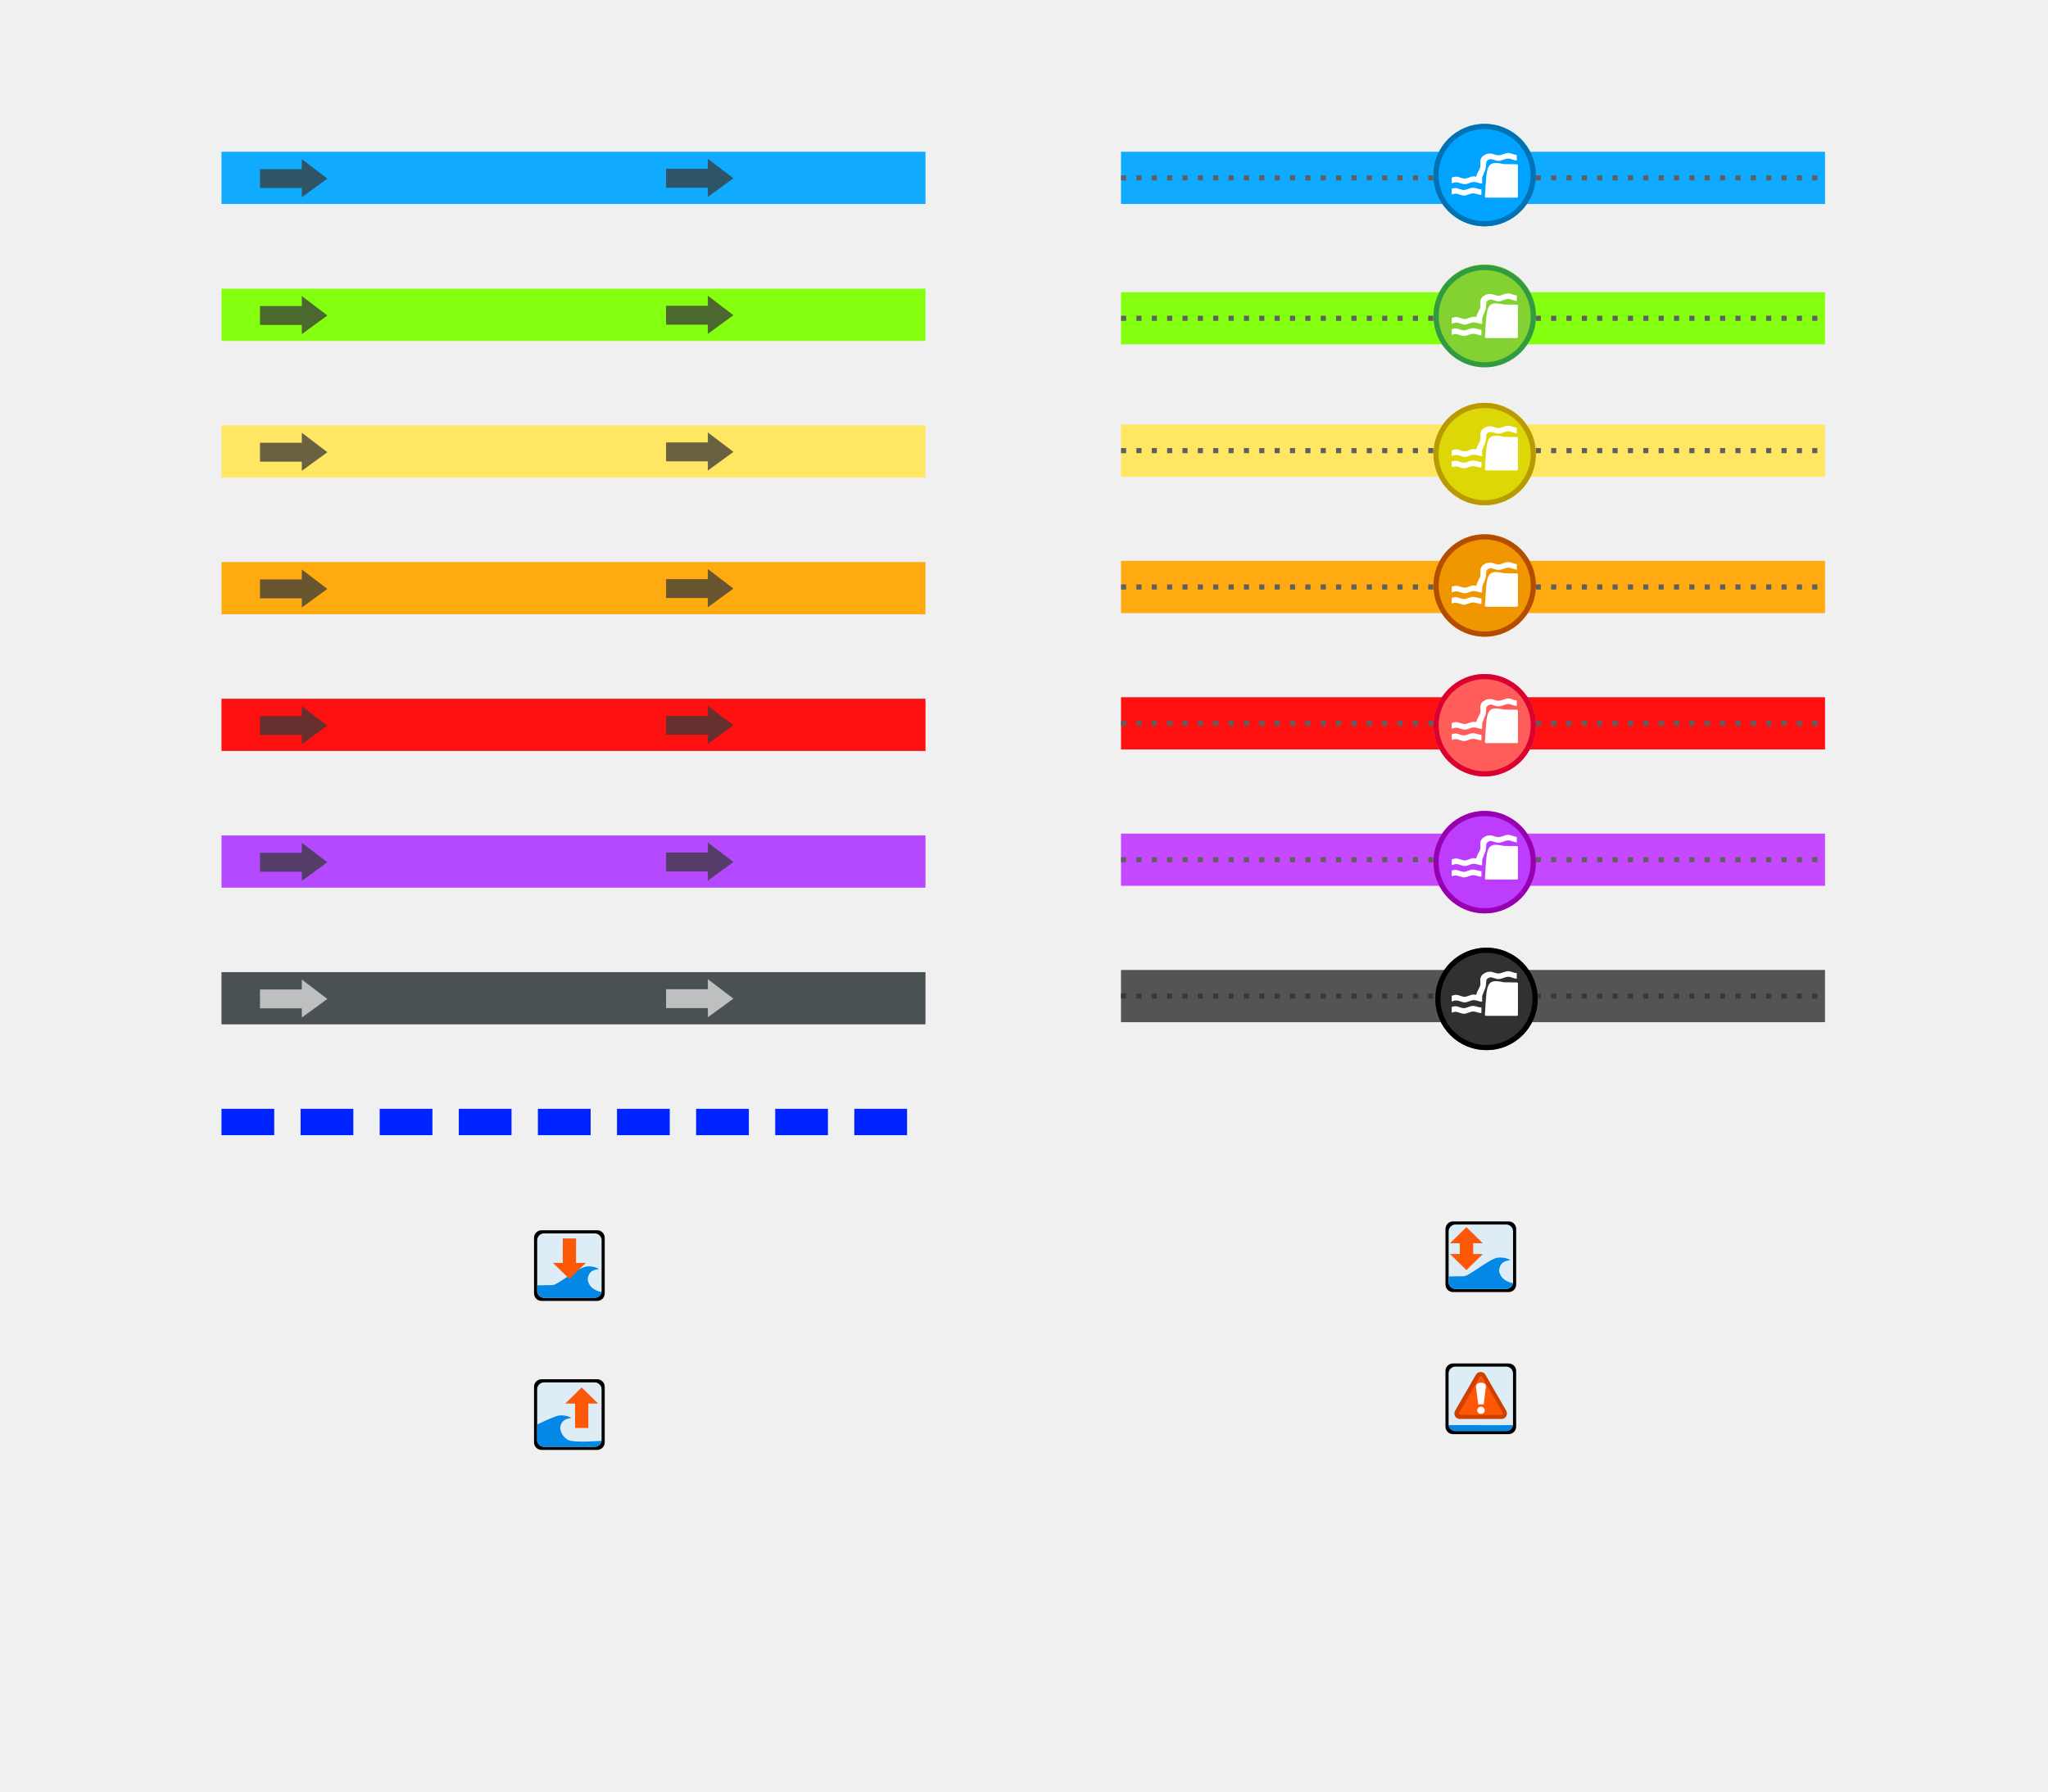
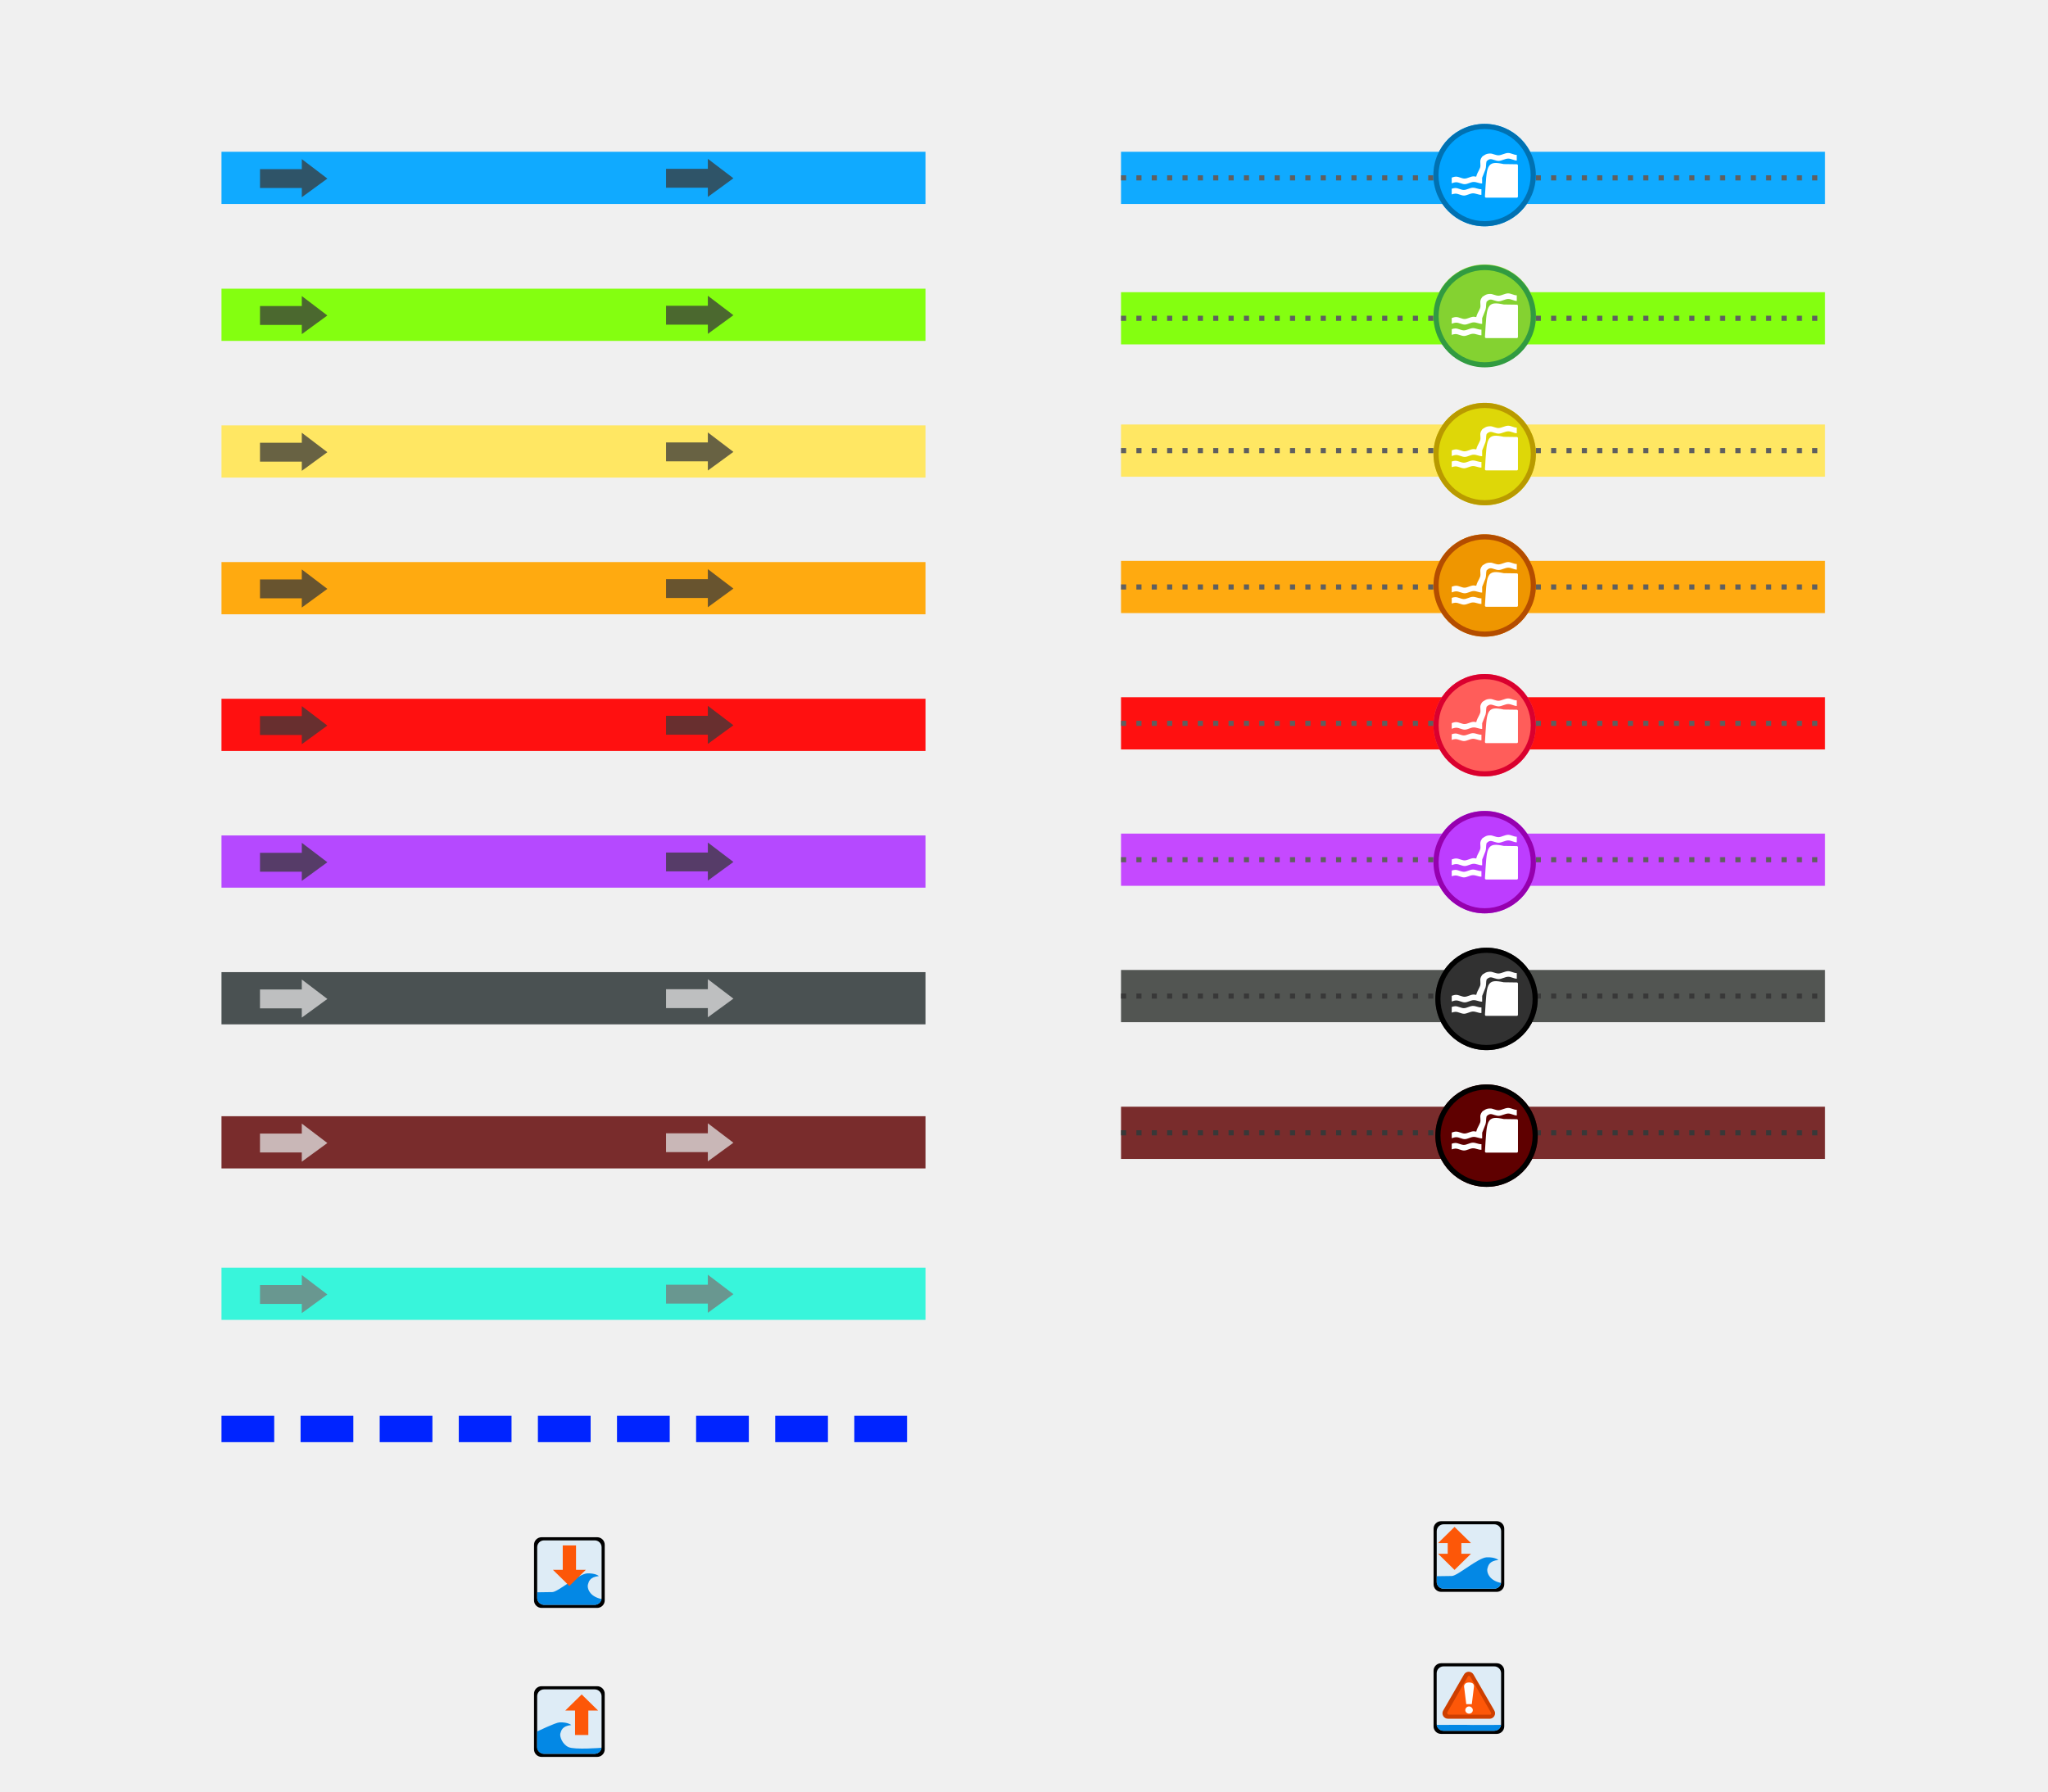
<svg xmlns="http://www.w3.org/2000/svg" id="svg3238" width="800" height="700" version="1.1">
  <defs id="defs3242">
    <clipPath id="clip0">
      <path id="path13484" d="m0 0h20v20h-20z" fill="#fff" />
    </clipPath>
  </defs>
-   <g id="portage_way">
+   <g id="portage_way" transform="translate(-.0024935 119.94)">
    <line id="p" x1="86.518" x2="361.52" y1="438.38" y2="438.38" stroke="#0024ff" stroke-dasharray="20.6, 10.3" stroke-width="10.3" />
  </g>
  <g id="rapid_grade_0">
    <line id="line3029" x1="437.9" x2="712.9" y1="69.5" y2="69.5" stroke="#10aaff" stroke-width="20.4" />
    <line id="line3031" x1="437.9" x2="712.9" y1="69.5" y2="69.5" stroke="#5f5f5f" stroke-dasharray="2, 4" stroke-width="2" />
    <g id="g13482" transform="matrix(2,0,0,2,559.92,48.411)" clip-path="url(#clip0)" stroke-width=".25">
      <path id="path13478" d="M 9.999,0 C 15.514,0 20,4.449 20,10.001 20,15.513 15.514,20 9.999,20 4.486,20 0,15.513 0,10.001 0,4.449 4.486,0 9.999,0 Z" fill="#00a3ff" />
      <path id="path13480" d="m10 19c4.971 0 9-4.029 9-9s-4.029-9-9-9-9 4.029-9 9 4.029 9 9 9zm0 1c5.523 0 10-4.477 10-10s-4.477-10-10-10-10 4.477-10 10 4.477 10 10 10z" clip-rule="evenodd" fill="#0071b2" fill-rule="evenodd" />
    </g>
    <g id="g10272" transform="matrix(.050477 0 0 .050306 565.38 52.799)" fill="#fff">
      <path id="path10262" d="m471.04 138.56c22.545 0.485 43.576 15.118 65.313 15 0.21-5e-3 0.415-0.024 0.625-0.032v43.625c-22.241-0.135-43.757-15.473-66.938-15-23.448 0.641-48.815 16.914-71.781 18.032-22.658 0.618-46.539-13.629-63.156-13.75-16.225-0.134-24.836 10.48-34.531 12.968-9.543 2.317-16.85 2.82-22.563 1.25l-0.125-30.718c-3.844 2.022-22.082 3.994 9.781-15.219 13.969-9.876 30.052-12.11 46.282-11.813 16.618 0.121 40.435 14.369 63.093 13.75 22.966-1.118 48.364-17.453 71.813-18.093 0.73-0.015 1.46-0.016 2.187 0z" clip-rule="evenodd" fill-rule="evenodd" stroke-width="2.697" />
      <path id="path10264" d="m303.23 203.26c-5.483 17.669-1.734 42.621-8.427 62.462-7.278 19.49-11.449 27.605-18.709 47.597-0.388 1.09-8.179 19.818-8.475 20.924-29.041-0.222-57.051 23.614-40.493-25.113 7.26-19.992 18.905-37.183 26.183-56.673 6.694-19.842-2.394-42.66 3.088-60.327 9.258-32.801 33.098-33.914 41.395-35.836 32.816-7.604 56.313-17.883 39.032 16.181-3.89 7.667-17.651 13.147-33.594 30.785z" clip-rule="evenodd" fill-rule="evenodd" stroke-width="2.697" />
      <path id="path10266" d="m435.51 233.88c20.671-0.032 74.867 0.704 101.47 1.437v241.31h-237.43c15.672-245.58 7.697-269.55 135.96-242.75z" stroke="#fff" stroke-linecap="round" stroke-linejoin="round" stroke-width="18.131" />
      <path id="path10268" d="m205.04 320.03c21.165 0.472 41.702 12.294 61.563 11.594 0.81-0.038 1.573-0.076 2.375-0.156v43.719c-0.404 0.028-0.814 0.045-1.219 0.062-21.163 0.746-43.006-12.623-65.656-11.594-22.338 0.937-44.711 16.768-67.532 17.313-22.438 0.118-44.063-15.474-67.437-15-10.924 0.261-22.269 3.987-33.594 8v-44.031c10.917-3.818 21.847-7.276 32.375-7.563 23.374-0.472 45.062 15.181 67.5 15.063 22.821-0.543 45.163-16.375 67.5-17.313 0.708-0.037 1.388-0.084 2.094-0.094 0.684-9e-3 1.348-0.015 2.031 0z" clip-rule="evenodd" fill-rule="evenodd" stroke-width="2.697" />
      <path id="path10270" d="m197.39 408.44c21.891-0.295 43.092 12.348 63.594 11.625 0.81-0.038 1.604-0.107 2.406-0.187v43.719c-0.403 0.028-0.813 0.076-1.219 0.093-21.162 0.746-43.037-12.654-65.687-11.625-22.338 0.937-44.679 16.768-67.5 17.313-22.438 0.118-44.095-15.474-67.469-15-9.115 0.218-18.524 2.865-27.969 6.062v-44c9.037-2.991 18.026-5.418 26.75-5.656 23.374-0.472 45.062 15.181 67.5 15.063 22.821-0.543 45.163-16.375 67.5-17.313 0.708-0.037 1.388-0.084 2.094-0.094z" clip-rule="evenodd" fill-rule="evenodd" stroke-width="2.697" />
    </g>
  </g>
  <g id="rapid_grade_1">
    <line id="line3029-7" x1="437.9" x2="712.9" y1="124.36" y2="124.36" stroke="#84ff10" stroke-width="20.4" />
    <line id="line3031-5" x1="437.9" x2="712.9" y1="124.36" y2="124.36" stroke="#5f5f5f" stroke-dasharray="2, 4" stroke-width="2" />
    <g id="g11376" stroke-width=".5">
      <path id="path13478-5" d="m579.96 103.33c11.029 0 20.001 8.898 20.001 20.001 0 11.024-8.972 19.999-20.001 19.999-11.027 0-19.999-8.975-19.999-19.999 0-11.104 8.972-20.001 19.999-20.001z" fill="#84d231" />
      <path id="path13480-6" d="m579.96 141.53c9.941 0 18-8.059 18-18 0-9.941-8.059-18-18-18-9.941 0-18 8.059-18 18 0 9.941 8.059 18 18 18zm0 2c11.046 0 20-8.954 20-20 0-11.046-8.954-20-20-20-11.046 0-20 8.954-20 20 0 11.046 8.954 20 20 20z" clip-rule="evenodd" fill="#319b41" fill-rule="evenodd" />
    </g>
    <g id="g10272-2" transform="matrix(.050477 0 0 .050306 565.39 107.66)" fill="#fff">
      <path id="path10262-9" d="m471.04 138.56c22.545 0.485 43.576 15.118 65.313 15 0.21-5e-3 0.415-0.024 0.625-0.032v43.625c-22.241-0.135-43.757-15.473-66.938-15-23.448 0.641-48.815 16.914-71.781 18.032-22.658 0.618-46.539-13.629-63.156-13.75-16.225-0.134-24.836 10.48-34.531 12.968-9.543 2.317-16.85 2.82-22.563 1.25l-0.125-30.718c-3.844 2.022-22.082 3.994 9.781-15.219 13.969-9.876 30.052-12.11 46.282-11.813 16.618 0.121 40.435 14.369 63.093 13.75 22.966-1.118 48.364-17.453 71.813-18.093 0.73-0.015 1.46-0.016 2.187 0z" clip-rule="evenodd" fill-rule="evenodd" stroke-width="2.697" />
      <path id="path10264-1" d="m303.23 203.26c-5.483 17.669-1.734 42.621-8.427 62.462-7.278 19.49-11.449 27.605-18.709 47.597-0.388 1.09-8.179 19.818-8.475 20.924-29.041-0.222-57.051 23.614-40.493-25.113 7.26-19.992 18.905-37.183 26.183-56.673 6.694-19.842-2.394-42.66 3.088-60.327 9.258-32.801 33.098-33.914 41.395-35.836 32.816-7.604 56.313-17.883 39.032 16.181-3.89 7.667-17.651 13.147-33.594 30.785z" clip-rule="evenodd" fill-rule="evenodd" stroke-width="2.697" />
      <path id="path10266-2" d="m435.51 233.88c20.671-0.032 74.867 0.704 101.47 1.437v241.31h-237.43c15.672-245.58 7.697-269.55 135.96-242.75z" stroke="#fff" stroke-linecap="round" stroke-linejoin="round" stroke-width="18.131" />
      <path id="path10268-7" d="m205.04 320.03c21.165 0.472 41.702 12.294 61.563 11.594 0.81-0.038 1.573-0.076 2.375-0.156v43.719c-0.404 0.028-0.814 0.045-1.219 0.062-21.163 0.746-43.006-12.623-65.656-11.594-22.338 0.937-44.711 16.768-67.532 17.313-22.438 0.118-44.063-15.474-67.437-15-10.924 0.261-22.269 3.987-33.594 8v-44.031c10.917-3.818 21.847-7.276 32.375-7.563 23.374-0.472 45.062 15.181 67.5 15.063 22.821-0.543 45.163-16.375 67.5-17.313 0.708-0.037 1.388-0.084 2.094-0.094 0.684-9e-3 1.348-0.015 2.031 0z" clip-rule="evenodd" fill-rule="evenodd" stroke-width="2.697" />
      <path id="path10270-0" d="m197.39 408.44c21.891-0.295 43.092 12.348 63.594 11.625 0.81-0.038 1.604-0.107 2.406-0.187v43.719c-0.403 0.028-0.813 0.076-1.219 0.093-21.162 0.746-43.037-12.654-65.687-11.625-22.338 0.937-44.679 16.768-67.5 17.313-22.438 0.118-44.095-15.474-67.469-15-9.115 0.218-18.524 2.865-27.969 6.062v-44c9.037-2.991 18.026-5.418 26.75-5.656 23.374-0.472 45.062 15.181 67.5 15.063 22.821-0.543 45.163-16.375 67.5-17.313 0.708-0.037 1.388-0.084 2.094-0.094z" clip-rule="evenodd" fill-rule="evenodd" stroke-width="2.697" />
    </g>
  </g>
  <g id="rapid_grade_2">
    <line id="line3029-6" x1="437.9" x2="712.9" y1="176.06" y2="176.06" stroke="#ffe763" stroke-width="20.4" />
    <line id="line3031-0" x1="437.9" x2="712.9" y1="176.06" y2="176.06" stroke="#5f5f5f" stroke-dasharray="2, 4" stroke-width="2" />
    <g id="g11401" stroke-width=".5">
      <path id="path13478-2" d="m579.96 157.41c11.029 0 20.001 8.898 20.001 20.001 0 11.024-8.972 19.999-20.001 19.999-11.027 0-19.999-8.975-19.999-19.999 0-11.104 8.972-20.001 19.999-20.001z" fill="#ded708" />
      <path id="path13480-61" d="m579.96 195.41c9.941 0 18-8.059 18-18 0-9.941-8.059-18-18-18-9.941 0-18 8.059-18 18 0 9.941 8.059 18 18 18zm0 2c11.046 0 20-8.954 20-20 0-11.046-8.954-20-20-20-11.046 0-20 8.954-20 20 0 11.046 8.954 20 20 20z" clip-rule="evenodd" fill="#b99a00" fill-rule="evenodd" />
    </g>
    <g id="g10272-8" transform="matrix(.050477 0 0 .050306 565.39 159.36)" fill="#fff">
      <path id="path10262-7" d="m471.04 138.56c22.545 0.485 43.576 15.118 65.313 15 0.21-5e-3 0.415-0.024 0.625-0.032v43.625c-22.241-0.135-43.757-15.473-66.938-15-23.448 0.641-48.815 16.914-71.781 18.032-22.658 0.618-46.539-13.629-63.156-13.75-16.225-0.134-24.836 10.48-34.531 12.968-9.543 2.317-16.85 2.82-22.563 1.25l-0.125-30.718c-3.844 2.022-22.082 3.994 9.781-15.219 13.969-9.876 30.052-12.11 46.282-11.813 16.618 0.121 40.435 14.369 63.093 13.75 22.966-1.118 48.364-17.453 71.813-18.093 0.73-0.015 1.46-0.016 2.187 0z" clip-rule="evenodd" fill-rule="evenodd" stroke-width="2.697" />
      <path id="path10264-9" d="m303.23 203.26c-5.483 17.669-1.734 42.621-8.427 62.462-7.278 19.49-11.449 27.605-18.709 47.597-0.388 1.09-8.179 19.818-8.475 20.924-29.041-0.222-57.051 23.614-40.493-25.113 7.26-19.992 18.905-37.183 26.183-56.673 6.694-19.842-2.394-42.66 3.088-60.327 9.258-32.801 33.098-33.914 41.395-35.836 32.816-7.604 56.313-17.883 39.032 16.181-3.89 7.667-17.651 13.147-33.594 30.785z" clip-rule="evenodd" fill-rule="evenodd" stroke-width="2.697" />
      <path id="path10266-20" d="m435.51 233.88c20.671-0.032 74.867 0.704 101.47 1.437v241.31h-237.43c15.672-245.58 7.697-269.55 135.96-242.75z" stroke="#fff" stroke-linecap="round" stroke-linejoin="round" stroke-width="18.131" />
      <path id="path10268-2" d="m205.04 320.03c21.165 0.472 41.702 12.294 61.563 11.594 0.81-0.038 1.573-0.076 2.375-0.156v43.719c-0.404 0.028-0.814 0.045-1.219 0.062-21.163 0.746-43.006-12.623-65.656-11.594-22.338 0.937-44.711 16.768-67.532 17.313-22.438 0.118-44.063-15.474-67.437-15-10.924 0.261-22.269 3.987-33.594 8v-44.031c10.917-3.818 21.847-7.276 32.375-7.563 23.374-0.472 45.062 15.181 67.5 15.063 22.821-0.543 45.163-16.375 67.5-17.313 0.708-0.037 1.388-0.084 2.094-0.094 0.684-9e-3 1.348-0.015 2.031 0z" clip-rule="evenodd" fill-rule="evenodd" stroke-width="2.697" />
      <path id="path10270-3" d="m197.39 408.44c21.891-0.295 43.092 12.348 63.594 11.625 0.81-0.038 1.604-0.107 2.406-0.187v43.719c-0.403 0.028-0.813 0.076-1.219 0.093-21.162 0.746-43.037-12.654-65.687-11.625-22.338 0.937-44.679 16.768-67.5 17.313-22.438 0.118-44.095-15.474-67.469-15-9.115 0.218-18.524 2.865-27.969 6.062v-44c9.037-2.991 18.026-5.418 26.75-5.656 23.374-0.472 45.062 15.181 67.5 15.063 22.821-0.543 45.163-16.375 67.5-17.313 0.708-0.037 1.388-0.084 2.094-0.094z" clip-rule="evenodd" fill-rule="evenodd" stroke-width="2.697" />
    </g>
  </g>
  <g id="rapid_grade_3">
    <line id="line3029-9" x1="437.9" x2="712.9" y1="229.34" y2="229.34" stroke="#ffaa10" stroke-width="20.4" />
    <line id="line3031-2" x1="437.9" x2="712.9" y1="229.34" y2="229.34" stroke="#5f5f5f" stroke-dasharray="2, 4" stroke-width="2" />
    <g id="g11415" stroke-width=".5">
      <path id="path13478-8" d="m579.96 208.76c11.029 0 20.001 8.898 20.001 20.001 0 11.024-8.972 19.999-20.001 19.999-11.027 0-19.999-8.975-19.999-19.999 0-11.104 8.972-20.001 19.999-20.001z" fill="#ef9600" />
      <path id="path13480-9" d="m579.96 246.76c9.941 0 18-8.059 18-18 0-9.941-8.059-18-18-18-9.941 0-18 8.059-18 18 0 9.941 8.059 18 18 18zm0 2c11.046 0 20-8.954 20-20 0-11.046-8.954-20-20-20-11.046 0-20 8.954-20 20 0 11.046 8.954 20 20 20z" clip-rule="evenodd" fill="#b44d00" fill-rule="evenodd" />
    </g>
    <g id="g10272-7" transform="matrix(.050477 0 0 .050306 565.39 212.64)" fill="#fff">
      <path id="path10262-3" d="m471.04 138.56c22.545 0.485 43.576 15.118 65.313 15 0.21-5e-3 0.415-0.024 0.625-0.032v43.625c-22.241-0.135-43.757-15.473-66.938-15-23.448 0.641-48.815 16.914-71.781 18.032-22.658 0.618-46.539-13.629-63.156-13.75-16.225-0.134-24.836 10.48-34.531 12.968-9.543 2.317-16.85 2.82-22.563 1.25l-0.125-30.718c-3.844 2.022-22.082 3.994 9.781-15.219 13.969-9.876 30.052-12.11 46.282-11.813 16.618 0.121 40.435 14.369 63.093 13.75 22.966-1.118 48.364-17.453 71.813-18.093 0.73-0.015 1.46-0.016 2.187 0z" clip-rule="evenodd" fill-rule="evenodd" stroke-width="2.697" />
      <path id="path10264-6" d="m303.23 203.26c-5.483 17.669-1.734 42.621-8.427 62.462-7.278 19.49-11.449 27.605-18.709 47.597-0.388 1.09-8.179 19.818-8.475 20.924-29.041-0.222-57.051 23.614-40.493-25.113 7.26-19.992 18.905-37.183 26.183-56.673 6.694-19.842-2.394-42.66 3.088-60.327 9.258-32.801 33.098-33.914 41.395-35.836 32.816-7.604 56.313-17.883 39.032 16.181-3.89 7.667-17.651 13.147-33.594 30.785z" clip-rule="evenodd" fill-rule="evenodd" stroke-width="2.697" />
      <path id="path10266-1" d="m435.51 233.88c20.671-0.032 74.867 0.704 101.47 1.437v241.31h-237.43c15.672-245.58 7.697-269.55 135.96-242.75z" stroke="#fff" stroke-linecap="round" stroke-linejoin="round" stroke-width="18.131" />
      <path id="path10268-29" d="m205.04 320.03c21.165 0.472 41.702 12.294 61.563 11.594 0.81-0.038 1.573-0.076 2.375-0.156v43.719c-0.404 0.028-0.814 0.045-1.219 0.062-21.163 0.746-43.006-12.623-65.656-11.594-22.338 0.937-44.711 16.768-67.532 17.313-22.438 0.118-44.063-15.474-67.437-15-10.924 0.261-22.269 3.987-33.594 8v-44.031c10.917-3.818 21.847-7.276 32.375-7.563 23.374-0.472 45.062 15.181 67.5 15.063 22.821-0.543 45.163-16.375 67.5-17.313 0.708-0.037 1.388-0.084 2.094-0.094 0.684-9e-3 1.348-0.015 2.031 0z" clip-rule="evenodd" fill-rule="evenodd" stroke-width="2.697" />
      <path id="path10270-31" d="m197.39 408.44c21.891-0.295 43.092 12.348 63.594 11.625 0.81-0.038 1.604-0.107 2.406-0.187v43.719c-0.403 0.028-0.813 0.076-1.219 0.093-21.162 0.746-43.037-12.654-65.687-11.625-22.338 0.937-44.679 16.768-67.5 17.313-22.438 0.118-44.095-15.474-67.469-15-9.115 0.218-18.524 2.865-27.969 6.062v-44c9.037-2.991 18.026-5.418 26.75-5.656 23.374-0.472 45.062 15.181 67.5 15.063 22.821-0.543 45.163-16.375 67.5-17.313 0.708-0.037 1.388-0.084 2.094-0.094z" clip-rule="evenodd" fill-rule="evenodd" stroke-width="2.697" />
    </g>
  </g>
  <g id="rapid_grade_4">
    <line id="line3029-8" x1="437.9" x2="712.9" y1="282.62" y2="282.62" stroke="#ff1010" stroke-width="20.4" />
    <line id="line3031-4" x1="437.9" x2="712.9" y1="282.62" y2="282.62" stroke="#5f5f5f" stroke-dasharray="2, 4" stroke-width="2" />
    <g id="g11429" stroke-width=".5">
      <path id="path13478-0" d="m579.96 263.36c11.029 0 20.001 8.898 20.001 20.001 0 11.024-8.972 19.999-20.001 19.999-11.027 0-19.999-8.975-19.999-19.999 0-11.104 8.972-20.001 19.999-20.001z" fill="#ff5d5a" />
      <path id="path13480-3" d="m579.96 301.36c9.941 0 18-8.059 18-18 0-9.941-8.059-18-18-18-9.941 0-18 8.059-18 18 0 9.941 8.059 18 18 18zm0 2c11.046 0 20-8.954 20-20 0-11.046-8.954-20-20-20-11.046 0-20 8.954-20 20 0 11.046 8.954 20 20 20z" clip-rule="evenodd" fill="#da002f" fill-rule="evenodd" />
    </g>
    <g id="g10272-6" transform="matrix(.050477 0 0 .050306 565.39 265.92)" fill="#fff">
      <path id="path10262-1" d="m471.04 138.56c22.545 0.485 43.576 15.118 65.313 15 0.21-5e-3 0.415-0.024 0.625-0.032v43.625c-22.241-0.135-43.757-15.473-66.938-15-23.448 0.641-48.815 16.914-71.781 18.032-22.658 0.618-46.539-13.629-63.156-13.75-16.225-0.134-24.836 10.48-34.531 12.968-9.543 2.317-16.85 2.82-22.563 1.25l-0.125-30.718c-3.844 2.022-22.082 3.994 9.781-15.219 13.969-9.876 30.052-12.11 46.282-11.813 16.618 0.121 40.435 14.369 63.093 13.75 22.966-1.118 48.364-17.453 71.813-18.093 0.73-0.015 1.46-0.016 2.187 0z" clip-rule="evenodd" fill-rule="evenodd" stroke-width="2.697" />
      <path id="path10264-0" d="m303.23 203.26c-5.483 17.669-1.734 42.621-8.427 62.462-7.278 19.49-11.449 27.605-18.709 47.597-0.388 1.09-8.179 19.818-8.475 20.924-29.041-0.222-57.051 23.614-40.493-25.113 7.26-19.992 18.905-37.183 26.183-56.673 6.694-19.842-2.394-42.66 3.088-60.327 9.258-32.801 33.098-33.914 41.395-35.836 32.816-7.604 56.313-17.883 39.032 16.181-3.89 7.667-17.651 13.147-33.594 30.785z" clip-rule="evenodd" fill-rule="evenodd" stroke-width="2.697" />
      <path id="path10266-6" d="m435.51 233.88c20.671-0.032 74.867 0.704 101.47 1.437v241.31h-237.43c15.672-245.58 7.697-269.55 135.96-242.75z" stroke="#fff" stroke-linecap="round" stroke-linejoin="round" stroke-width="18.131" />
      <path id="path10268-3" d="m205.04 320.03c21.165 0.472 41.702 12.294 61.563 11.594 0.81-0.038 1.573-0.076 2.375-0.156v43.719c-0.404 0.028-0.814 0.045-1.219 0.062-21.163 0.746-43.006-12.623-65.656-11.594-22.338 0.937-44.711 16.768-67.532 17.313-22.438 0.118-44.063-15.474-67.437-15-10.924 0.261-22.269 3.987-33.594 8v-44.031c10.917-3.818 21.847-7.276 32.375-7.563 23.374-0.472 45.062 15.181 67.5 15.063 22.821-0.543 45.163-16.375 67.5-17.313 0.708-0.037 1.388-0.084 2.094-0.094 0.684-9e-3 1.348-0.015 2.031 0z" clip-rule="evenodd" fill-rule="evenodd" stroke-width="2.697" />
      <path id="path10270-2" d="m197.39 408.44c21.891-0.295 43.092 12.348 63.594 11.625 0.81-0.038 1.604-0.107 2.406-0.187v43.719c-0.403 0.028-0.813 0.076-1.219 0.093-21.162 0.746-43.037-12.654-65.687-11.625-22.338 0.937-44.679 16.768-67.5 17.313-22.438 0.118-44.095-15.474-67.469-15-9.115 0.218-18.524 2.865-27.969 6.062v-44c9.037-2.991 18.026-5.418 26.75-5.656 23.374-0.472 45.062 15.181 67.5 15.063 22.821-0.543 45.163-16.375 67.5-17.313 0.708-0.037 1.388-0.084 2.094-0.094z" clip-rule="evenodd" fill-rule="evenodd" stroke-width="2.697" />
    </g>
  </g>
  <g id="rapid_grade_5">
    <line id="line3029-5" x1="437.9" x2="712.9" y1="335.9" y2="335.9" stroke="#c549ff" stroke-width="20.4" />
    <line id="line3031-54" x1="437.9" x2="712.9" y1="335.9" y2="335.9" stroke="#5f5f5f" stroke-dasharray="2, 4" stroke-width="2" />
    <g id="g11443" stroke-width=".5">
      <path id="path13478-6" d="m579.96 316.86c11.029 0 20.001 8.898 20.001 20.001 0 11.024-8.972 19.999-20.001 19.999-11.027 0-19.999-8.975-19.999-19.999 0-11.104 8.972-20.001 19.999-20.001z" fill="#bd3dff" />
      <path id="path13480-5" d="m579.96 354.86c9.941 0 18-8.059 18-18 0-9.941-8.059-18-18-18-9.941 0-18 8.059-18 18 0 9.941 8.059 18 18 18zm0 2c11.046 0 20-8.954 20-20 0-11.046-8.954-20-20-20-11.046 0-20 8.954-20 20 0 11.046 8.954 20 20 20z" clip-rule="evenodd" fill="#9600af" fill-rule="evenodd" />
    </g>
    <g id="g10272-69" transform="matrix(.050477 0 0 .050306 565.39 319.2)" fill="#fff">
      <path id="path10262-37" d="m471.04 138.56c22.545 0.485 43.576 15.118 65.313 15 0.21-5e-3 0.415-0.024 0.625-0.032v43.625c-22.241-0.135-43.757-15.473-66.938-15-23.448 0.641-48.815 16.914-71.781 18.032-22.658 0.618-46.539-13.629-63.156-13.75-16.225-0.134-24.836 10.48-34.531 12.968-9.543 2.317-16.85 2.82-22.563 1.25l-0.125-30.718c-3.844 2.022-22.082 3.994 9.781-15.219 13.969-9.876 30.052-12.11 46.282-11.813 16.618 0.121 40.435 14.369 63.093 13.75 22.966-1.118 48.364-17.453 71.813-18.093 0.73-0.015 1.46-0.016 2.187 0z" clip-rule="evenodd" fill-rule="evenodd" stroke-width="2.697" />
      <path id="path10264-4" d="m303.23 203.26c-5.483 17.669-1.734 42.621-8.427 62.462-7.278 19.49-11.449 27.605-18.709 47.597-0.388 1.09-8.179 19.818-8.475 20.924-29.041-0.222-57.051 23.614-40.493-25.113 7.26-19.992 18.905-37.183 26.183-56.673 6.694-19.842-2.394-42.66 3.088-60.327 9.258-32.801 33.098-33.914 41.395-35.836 32.816-7.604 56.313-17.883 39.032 16.181-3.89 7.667-17.651 13.147-33.594 30.785z" clip-rule="evenodd" fill-rule="evenodd" stroke-width="2.697" />
      <path id="path10266-5" d="m435.51 233.88c20.671-0.032 74.867 0.704 101.47 1.437v241.31h-237.43c15.672-245.58 7.697-269.55 135.96-242.75z" stroke="#fff" stroke-linecap="round" stroke-linejoin="round" stroke-width="18.131" />
      <path id="path10268-25" d="m205.04 320.03c21.165 0.472 41.702 12.294 61.563 11.594 0.81-0.038 1.573-0.076 2.375-0.156v43.719c-0.404 0.028-0.814 0.045-1.219 0.062-21.163 0.746-43.006-12.623-65.656-11.594-22.338 0.937-44.711 16.768-67.532 17.313-22.438 0.118-44.063-15.474-67.437-15-10.924 0.261-22.269 3.987-33.594 8v-44.031c10.917-3.818 21.847-7.276 32.375-7.563 23.374-0.472 45.062 15.181 67.5 15.063 22.821-0.543 45.163-16.375 67.5-17.313 0.708-0.037 1.388-0.084 2.094-0.094 0.684-9e-3 1.348-0.015 2.031 0z" clip-rule="evenodd" fill-rule="evenodd" stroke-width="2.697" />
      <path id="path10270-4" d="m197.39 408.44c21.891-0.295 43.092 12.348 63.594 11.625 0.81-0.038 1.604-0.107 2.406-0.187v43.719c-0.403 0.028-0.813 0.076-1.219 0.093-21.162 0.746-43.037-12.654-65.687-11.625-22.338 0.937-44.679 16.768-67.5 17.313-22.438 0.118-44.095-15.474-67.469-15-9.115 0.218-18.524 2.865-27.969 6.062v-44c9.037-2.991 18.026-5.418 26.75-5.656 23.374-0.472 45.062 15.181 67.5 15.063 22.821-0.543 45.163-16.375 67.5-17.313 0.708-0.037 1.388-0.084 2.094-0.094z" clip-rule="evenodd" fill-rule="evenodd" stroke-width="2.697" />
    </g>
  </g>
-   <g id="rapid_grade_6">
+   <g id="rapid_grade_6" transform="translate(.0099945)">
    <line id="line3029-5-4" x1="437.89" x2="712.89" y1="389.18" y2="389.18" stroke="#525552" stroke-width="20.4" />
    <line id="line3031-54-3" x1="437.89" x2="712.89" y1="389.18" y2="389.18" stroke="#383838" stroke-dasharray="2, 4" stroke-width="2" />
    <g id="g11457" stroke-width=".5">
      <path id="path13478-6-7" d="m580.67 370.29c11.029 0 20.001 8.898 20.001 20.001 0 11.024-8.972 19.999-20.001 19.999-11.027 0-19.999-8.975-19.999-19.999 0-11.104 8.972-20.001 19.999-20.001z" fill="#313131" />
      <path id="path13480-5-8" d="m580.67 408.29c9.941 0 18-8.059 18-18 0-9.941-8.059-18-18-18-9.941 0-18 8.059-18 18 0 9.941 8.059 18 18 18zm0 2c11.046 0 20-8.954 20-20 0-11.046-8.954-20-20-20-11.046 0-20 8.954-20 20 0 11.046 8.954 20 20 20z" clip-rule="evenodd" fill-rule="evenodd" />
    </g>
    <g id="g10272-69-6" transform="matrix(.050477 0 0 .050306 565.38 372.48)" fill="#fff">
      <path id="path10262-37-8" d="m471.04 138.56c22.545 0.485 43.576 15.118 65.313 15 0.21-5e-3 0.415-0.024 0.625-0.032v43.625c-22.241-0.135-43.757-15.473-66.938-15-23.448 0.641-48.815 16.914-71.781 18.032-22.658 0.618-46.539-13.629-63.156-13.75-16.225-0.134-24.836 10.48-34.531 12.968-9.543 2.317-16.85 2.82-22.563 1.25l-0.125-30.718c-3.844 2.022-22.082 3.994 9.781-15.219 13.969-9.876 30.052-12.11 46.282-11.813 16.618 0.121 40.435 14.369 63.093 13.75 22.966-1.118 48.364-17.453 71.813-18.093 0.73-0.015 1.46-0.016 2.187 0z" clip-rule="evenodd" fill-rule="evenodd" stroke-width="2.697" />
      <path id="path10264-4-8" d="m303.23 203.26c-5.483 17.669-1.734 42.621-8.427 62.462-7.278 19.49-11.449 27.605-18.709 47.597-0.388 1.09-8.179 19.818-8.475 20.924-29.041-0.222-57.051 23.614-40.493-25.113 7.26-19.992 18.905-37.183 26.183-56.673 6.694-19.842-2.394-42.66 3.088-60.327 9.258-32.801 33.098-33.914 41.395-35.836 32.816-7.604 56.313-17.883 39.032 16.181-3.89 7.667-17.651 13.147-33.594 30.785z" clip-rule="evenodd" fill-rule="evenodd" stroke-width="2.697" />
      <path id="path10266-5-4" d="m435.51 233.88c20.671-0.032 74.867 0.704 101.47 1.437v241.31h-237.43c15.672-245.58 7.697-269.55 135.96-242.75z" stroke="#fff" stroke-linecap="round" stroke-linejoin="round" stroke-width="18.131" />
      <path id="path10268-25-3" d="m205.04 320.03c21.165 0.472 41.702 12.294 61.563 11.594 0.81-0.038 1.573-0.076 2.375-0.156v43.719c-0.404 0.028-0.814 0.045-1.219 0.062-21.163 0.746-43.006-12.623-65.656-11.594-22.338 0.937-44.711 16.768-67.532 17.313-22.438 0.118-44.063-15.474-67.437-15-10.924 0.261-22.269 3.987-33.594 8v-44.031c10.917-3.818 21.847-7.276 32.375-7.563 23.374-0.472 45.062 15.181 67.5 15.063 22.821-0.543 45.163-16.375 67.5-17.313 0.708-0.037 1.388-0.084 2.094-0.094 0.684-9e-3 1.348-0.015 2.031 0z" clip-rule="evenodd" fill-rule="evenodd" stroke-width="2.697" />
      <path id="path10270-4-1" d="m197.39 408.44c21.891-0.295 43.092 12.348 63.594 11.625 0.81-0.038 1.604-0.107 2.406-0.187v43.719c-0.403 0.028-0.813 0.076-1.219 0.093-21.162 0.746-43.037-12.654-65.687-11.625-22.338 0.937-44.679 16.768-67.5 17.313-22.438 0.118-44.095-15.474-67.469-15-9.115 0.218-18.524 2.865-27.969 6.062v-44c9.037-2.991 18.026-5.418 26.75-5.656 23.374-0.472 45.062 15.181 67.5 15.063 22.821-0.543 45.163-16.375 67.5-17.313 0.708-0.037 1.388-0.084 2.094-0.094z" clip-rule="evenodd" fill-rule="evenodd" stroke-width="2.697" />
    </g>
  </g>
-   <g id="river_section_grade_0" transform="translate(11.224 -.08918)">
+   <g id="rapid_grade_x" transform="translate(.23424)">
+     <line id="line3029-5-4-6" x1="437.67" x2="712.67" y1="442.61" y2="442.61" stroke="#5f0000" stroke-opacity=".815" stroke-width="20.4" />
+     <line id="line3031-54-3-7" x1="437.67" x2="712.67" y1="442.61" y2="442.61" stroke="#383838" stroke-dasharray="2, 4" stroke-width="2" />
+     <path id="path13478-6-7-3" d="m580.45 423.72c11.029 0 20.001 8.898 20.001 20.001 0 11.024-8.972 19.999-20.001 19.999-11.027 0-19.999-8.975-19.999-19.999 0-11.104 8.972-20.001 19.999-20.001z" fill="#5f0000" stroke-width=".5" />
+     <path id="path13480-5-8-5" d="m580.45 461.72c9.941 0 18-8.059 18-18 0-9.941-8.059-18-18-18-9.941 0-18 8.059-18 18 0 9.941 8.059 18 18 18zm0 2c11.046 0 20-8.954 20-20 0-11.046-8.954-20-20-20-11.046 0-20 8.954-20 20 0 11.046 8.954 20 20 20z" clip-rule="evenodd" fill-rule="evenodd" stroke-width=".5" />
+     <g id="g10272-69-6-6" transform="matrix(.050477 0 0 .050306 565.16 425.91)" fill="#fff">
+       <path id="path10262-37-8-2" d="m471.04 138.56c22.545 0.485 43.576 15.118 65.313 15 0.21-5e-3 0.415-0.024 0.625-0.032v43.625c-22.241-0.135-43.757-15.473-66.938-15-23.448 0.641-48.815 16.914-71.781 18.032-22.658 0.618-46.539-13.629-63.156-13.75-16.225-0.134-24.836 10.48-34.531 12.968-9.543 2.317-16.85 2.82-22.563 1.25l-0.125-30.718c-3.844 2.022-22.082 3.994 9.781-15.219 13.969-9.876 30.052-12.11 46.282-11.813 16.618 0.121 40.435 14.369 63.093 13.75 22.966-1.118 48.364-17.453 71.813-18.093 0.73-0.015 1.46-0.016 2.187 0z" clip-rule="evenodd" fill-rule="evenodd" stroke-width="2.697" />
+       <path id="path10264-4-8-9" d="m303.23 203.26c-5.483 17.669-1.734 42.621-8.427 62.462-7.278 19.49-11.449 27.605-18.709 47.597-0.388 1.09-8.179 19.818-8.475 20.924-29.041-0.222-57.051 23.614-40.493-25.113 7.26-19.992 18.905-37.183 26.183-56.673 6.694-19.842-2.394-42.66 3.088-60.327 9.258-32.801 33.098-33.914 41.395-35.836 32.816-7.604 56.313-17.883 39.032 16.181-3.89 7.667-17.651 13.147-33.594 30.785z" clip-rule="evenodd" fill-rule="evenodd" stroke-width="2.697" />
+       <path id="path10266-5-4-1" d="m435.51 233.88c20.671-0.032 74.867 0.704 101.47 1.437v241.31h-237.43c15.672-245.58 7.697-269.55 135.96-242.75z" stroke="#fff" stroke-linecap="round" stroke-linejoin="round" stroke-width="18.131" />
+       <path id="path10268-25-3-2" d="m205.04 320.03c21.165 0.472 41.702 12.294 61.563 11.594 0.81-0.038 1.573-0.076 2.375-0.156v43.719c-0.404 0.028-0.814 0.045-1.219 0.062-21.163 0.746-43.006-12.623-65.656-11.594-22.338 0.937-44.711 16.768-67.532 17.313-22.438 0.118-44.063-15.474-67.437-15-10.924 0.261-22.269 3.987-33.594 8v-44.031c10.917-3.818 21.847-7.276 32.375-7.563 23.374-0.472 45.062 15.181 67.5 15.063 22.821-0.543 45.163-16.375 67.5-17.313 0.708-0.037 1.388-0.084 2.094-0.094 0.684-9e-3 1.348-0.015 2.031 0z" clip-rule="evenodd" fill-rule="evenodd" stroke-width="2.697" />
+       <path id="path10270-4-1-7" d="m197.39 408.44c21.891-0.295 43.092 12.348 63.594 11.625 0.81-0.038 1.604-0.107 2.406-0.187v43.719c-0.403 0.028-0.813 0.076-1.219 0.093-21.162 0.746-43.037-12.654-65.687-11.625-22.338 0.937-44.679 16.768-67.5 17.313-22.438 0.118-44.095-15.474-67.469-15-9.115 0.218-18.524 2.865-27.969 6.062v-44c9.037-2.991 18.026-5.418 26.75-5.656 23.374-0.472 45.062 15.181 67.5 15.063 22.821-0.543 45.163-16.375 67.5-17.313 0.708-0.037 1.388-0.084 2.094-0.094z" clip-rule="evenodd" fill-rule="evenodd" stroke-width="2.697" />
+     </g>
+   </g>
+   <g id="river_section_grade_0" transform="translate(11.222 -.08918)">
    <line id="line3029-0" x1="75.294" x2="350.29" y1="69.589" y2="69.589" stroke="#10aaff" stroke-width="20.4" />
    <path id="rect31449" d="m106.67 62.264v3.906h-16.329v7.377h16.329v3.602l9.987-7.289z" color="#000000" fill="#393939" fill-opacity=".761" stop-color="#000000" />
    <path id="rect31449-7" d="m265.28 62.147v3.906h-16.329v7.377h16.329v3.602l9.987-7.289z" color="#000000" fill="#393939" fill-opacity=".761" stop-color="#000000" />
  </g>
-   <g id="river_section_grade_1" transform="translate(18.315 2.4956)">
+   <g id="river_section_grade_1" transform="translate(18.312 2.4956)">
    <line id="line3029-0-1" x1="68.204" x2="343.2" y1="120.5" y2="120.5" stroke="#84ff10" stroke-width="20.4" />
    <path id="rect31449-72" d="m99.577 113.17v3.906h-16.329v7.377h16.329v3.602l9.987-7.289z" color="#000000" fill="#393939" fill-opacity=".761" stop-color="#000000" />
    <path id="rect31449-7-7" d="m258.19 113.06v3.906h-16.329v7.377h16.329v3.602l9.987-7.289z" color="#000000" fill="#393939" fill-opacity=".761" stop-color="#000000" />
  </g>
-   <g id="river_section_grade_2" transform="translate(18.315 2.3505)">
+   <g id="river_section_grade_2" transform="translate(18.312 2.3505)">
    <line id="line3029-0-2" x1="68.204" x2="343.2" y1="174.05" y2="174.05" stroke="#ffe763" stroke-width="20.4" />
    <path id="rect31449-2" d="m99.577 166.73v3.906h-16.329v7.377h16.329v3.602l9.987-7.289z" color="#000000" fill="#393939" fill-opacity=".761" stop-color="#000000" />
    <path id="rect31449-7-6" d="m258.19 166.61v3.906h-16.329v7.377h16.329v3.602l9.987-7.289z" color="#000000" fill="#393939" fill-opacity=".761" stop-color="#000000" />
  </g>
-   <g id="river_section_grade_3" transform="translate(18.315 -.5523)">
+   <g id="river_section_grade_3" transform="translate(18.312 -.5523)">
    <line id="line3029-0-10" x1="68.204" x2="343.2" y1="230.36" y2="230.36" stroke="#ffaa10" stroke-width="20.4" />
    <path id="rect31449-6" d="m99.577 223.04v3.906h-16.329v7.377h16.329v3.602l9.987-7.289z" color="#000000" fill="#393939" fill-opacity=".761" stop-color="#000000" />
    <path id="rect31449-7-1" d="m258.19 222.92v3.906h-16.329v7.377h16.329v3.602l9.987-7.289z" color="#000000" fill="#393939" fill-opacity=".761" stop-color="#000000" />
  </g>
-   <g id="river_section_grade_4" transform="translate(26.102 -6.3295)">
+   <g id="river_section_grade_4" transform="translate(26.096 -6.3295)">
    <line id="line3029-0-5" x1="60.417" x2="335.42" y1="289.54" y2="289.54" stroke="#ff1010" stroke-width="20.4" />
    <path id="rect31449-9" d="m91.79 282.22v3.906h-16.329v7.377h16.329v3.602l9.987-7.289z" color="#000000" fill="#393939" fill-opacity=".761" stop-color="#000000" />
    <path id="rect31449-7-4" d="m250.4 282.1v3.906h-16.329v7.377h16.329v3.602l9.987-7.289z" color="#000000" fill="#393939" fill-opacity=".761" stop-color="#000000" />
  </g>
-   <g id="river_section_grade_5" transform="translate(18.315 -12.107)">
+   <g id="river_section_grade_5" transform="translate(18.312 -12.107)">
    <line id="line3029-0-9" x1="68.204" x2="343.2" y1="348.73" y2="348.73" stroke="#b549ff" stroke-width="20.4" />
    <path id="rect31449-0" d="m99.577 341.4v3.906h-16.329v7.377h16.329v3.602l9.987-7.289z" color="#000000" fill="#393939" fill-opacity=".761" stop-color="#000000" />
    <path id="rect31449-7-9" d="m258.19 341.29v3.906h-16.329v7.377h16.329v3.602l9.987-7.289z" color="#000000" fill="#393939" fill-opacity=".761" stop-color="#000000" />
  </g>
-   <g id="river_section_grade_6" transform="translate(18.315 -8.9048)">
+   <g id="river_section_grade_6" transform="translate(18.312 -8.9048)">
    <line id="line3029-0-17" x1="68.204" x2="343.2" y1="398.93" y2="398.93" stroke="#4a5152" stroke-width="20.4" />
    <path id="rect31449-71" d="m99.577 391.61v3.906h-16.329v7.377h16.329v3.602l9.987-7.289z" color="#000000" fill="#e2e2e2" fill-opacity=".761" stop-color="#000000" />
    <path id="rect31449-7-15" d="m258.19 391.49v3.906h-16.329v7.377h16.329v3.602l9.987-7.289z" color="#000000" fill="#e2e2e2" fill-opacity=".761" stop-color="#000000" />
  </g>
-   <g id="put_in">
+   <g id="river_section_grade_x" transform="translate(-.0029932)">
+     <line id="line3029-0-17-9" x1="86.519" x2="361.52" y1="446.32" y2="446.32" stroke="#5f0000" stroke-opacity=".816" stroke-width="20.4" />
+     <path id="rect31449-71-3" d="m117.89 439v3.906h-16.329v7.377h16.329v3.602l9.987-7.289z" color="#000000" fill="#e2e2e2" fill-opacity=".761" stop-color="#000000" />
+     <path id="rect31449-7-15-6" d="m276.5 438.88v3.906h-16.329v7.377h16.329v3.602l9.987-7.289z" color="#000000" fill="#e2e2e2" fill-opacity=".761" stop-color="#000000" />
+   </g>
+   <g id="river_section_grade_yes">
+     <line id="line3029-0-17-9-6" x1="86.516" x2="361.52" y1="505.49" y2="505.49" stroke="#2bf5d9" stroke-opacity=".933" stroke-width="20.4" />
+     <path id="rect31449-71-3-7" d="m117.89 498.17v3.906h-16.329v7.377h16.329v3.602l9.987-7.289z" color="#000000" fill="#797979" fill-opacity=".761" stop-color="#000000" />
+     <path id="rect31449-7-15-6-5" d="m276.5 498.05v3.906h-16.329v7.377h16.329v3.602l9.987-7.289z" color="#000000" fill="#797979" fill-opacity=".761" stop-color="#000000" />
+   </g>
+   <g id="put_in" transform="translate(-.0015001 119.94)">
    <path id="path24430" d="m86.518 494.8h275" fill="none" stroke-opacity="0" />
    <g id="g24494">
      <path id="path39841" d="m233.28 480.68h-21.733c-1.623 0-2.94 1.316-2.94 2.94v21.733c0 1.624 1.316 2.94 2.94 2.94h21.733c1.623 0 2.94-1.316 2.94-2.94v-21.733c0-1.624-1.316-2.94-2.94-2.94z" />
      <path id="path39843" d="m232.32 481.91h-19.802c-1.479 0-2.679 1.199-2.679 2.679v19.802c0 1.479 1.199 2.679 2.679 2.679h19.802c1.479 0 2.679-1.199 2.679-2.679v-19.802c0-1.479-1.199-2.679-2.679-2.679z" fill="#deecf6" />
      <path id="path39845" d="m209.85 502.19 5.927-0.083c2.192-0.043 10.322-7.151 13.556-7.296 3.315-0.149 4.601 1.036 4.601 1.036-3.593 0.354-3.955 2.215-4.27 3.316-0.315 1.101 0.241 3.968 3.959 5.285l1.359 0.413c-0.267 1.365-1.284 2.075-2.407 2.224l-20.313 3e-3c-1.387-0.227-2.107-1.055-2.401-2.18z" clip-rule="evenodd" fill="#0388e5" fill-rule="evenodd" />
-       <g id="g52198" transform="translate(15.252 -57.583)">
+       <g id="g52198" transform="translate(15.252,-57.583)">
        <path id="path39847" d="m207.16 557.3 6.418-6.297h-3.821v-9.542h-5.184v9.542h-3.828z" fill="#fd5708" />
      </g>
    </g>
  </g>
-   <g id="egress">
+   <g id="egress" transform="translate(-.0015001 119.94)">
    <path id="path24430-3" d="m86.518 552.7h275" fill="none" stroke-opacity="0" />
    <g id="g24500" transform="translate(-2.5813)">
      <path id="path44018" d="m235.86 538.89h-21.733c-1.624 0-2.94 1.316-2.94 2.94v21.733c0 1.624 1.316 2.94 2.94 2.94h21.733c1.624 0 2.94-1.316 2.94-2.94v-21.733c0-1.624-1.316-2.94-2.94-2.94z" />
      <path id="path44020" d="m234.89 540.12h-19.802c-1.479 0-2.678 1.199-2.678 2.679v19.802c0 1.479 1.199 2.679 2.678 2.679h19.802c1.479 0 2.679-1.199 2.679-2.679v-19.802c0-1.479-1.199-2.679-2.679-2.679z" fill="#deecf6" />
      <path id="path44022" d="m212.4 556.58s7.166-3.486 8.732-3.556c3.315-0.149 4.601 1.036 4.601 1.036-3.593 0.354-3.955 2.215-4.27 3.316-0.315 1.101 0.722 4.128 3.138 5.285 2.416 1.157 12.951 0.283 12.951 0.283-0.227 1.465-1.244 2.262-2.585 2.354l-20.113-5e-3c-0.096 0.096-2.242-0.335-2.479-2.243z" clip-rule="evenodd" fill="#0388e5" fill-rule="evenodd" />
      <path id="path44024" d="m229.8 542.1 6.418 6.297h-3.821v9.542h-5.184v-9.542h-3.828z" fill="#fd5708" />
    </g>
  </g>
-   <g id="put_in_egress" transform="translate(356.03 -114.53)">
+   <g id="put_in_egress" transform="translate(351.38 2.5947)">
    <path id="path24430-3-6" d="m86.518 606.74h275" fill="none" stroke-opacity="0" />
    <g id="g24507" transform="translate(-3.9065)">
      <path id="path48195" d="m237.19 591.75h-21.733c-1.623 0-2.94 1.316-2.94 2.94v21.733c0 1.624 1.316 2.94 2.94 2.94h21.733c1.623 0 2.94-1.316 2.94-2.94v-21.733c0-1.624-1.316-2.94-2.94-2.94z" />
      <path id="path48197" d="m236.23 592.97h-19.802c-1.479 0-2.679 1.199-2.679 2.679v19.802c0 1.479 1.199 2.679 2.679 2.679h19.802c1.479 0 2.679-1.199 2.679-2.679v-19.802c0-1.479-1.199-2.679-2.679-2.679z" fill="#deecf6" />
      <path id="path48199" d="m213.74 613.25 5.927-0.083c2.192-0.043 10.322-7.151 13.556-7.296 3.315-0.149 4.601 1.036 4.601 1.036-3.593 0.354-3.955 2.215-4.27 3.316-0.315 1.101 0.241 3.968 3.959 5.285l1.359 0.413c-0.267 1.365-1.284 2.075-2.407 2.224l-20.314 3e-3c-1.387-0.227-2.107-1.055-2.401-2.18z" clip-rule="evenodd" fill="#0388e5" fill-rule="evenodd" />
      <path id="path48201" d="m220.7 610.79 6.418-6.297h-3.821v-5.916h-5.184v5.916h-3.828z" fill="#fd5708" />
      <path id="path48203" d="m220.7 594 6.418 6.297h-3.821v5.248h-5.184v-5.248h-3.828z" fill="#fd5708" />
    </g>
  </g>
-   <g id="hazard" transform="translate(356.03 -114.53)">
+   <g id="hazard" transform="translate(351.38 2.5947)">
    <path id="path24430-3-7" d="m86.518 660.03h275" fill="none" stroke-opacity="0" />
    <g id="g24515" transform="translate(-3.9135)">
      <path id="path50911" d="m237.19 647.25h-21.733c-1.623 0-2.94 1.316-2.94 2.94v21.733c0 1.624 1.316 2.94 2.94 2.94h21.733c1.623 0 2.94-1.316 2.94-2.94v-21.733c0-1.624-1.316-2.94-2.94-2.94z" />
      <path id="path50913" d="m236.22 648.48h-19.802c-1.479 0-2.679 1.199-2.679 2.679v19.802c0 1.479 1.199 2.679 2.679 2.679h19.802c1.479 0 2.679-1.199 2.679-2.679v-19.802c0-1.479-1.199-2.679-2.679-2.679z" fill="#deecf6" />
      <path id="path50915" d="m238.88 671.35c-0.227 1.465-1.244 2.209-2.584 2.301l-20.113-5e-3c-0.096 0.096-2.242-0.388-2.479-2.296 25.177-0.106 0 0.106 25.177 0z" clip-rule="evenodd" fill="#0388e5" fill-rule="evenodd" />
      <path id="path50917" d="m226.15 650.58c-0.355 0.019-0.7 0.126-1.003 0.312-0.303 0.186-0.555 0.445-0.732 0.753l-8.135 14.087c-0.187 0.324-0.286 0.692-0.285 1.067 0 0.374 0.099 0.742 0.286 1.067s0.456 0.594 0.78 0.781c0.324 0.188 0.692 0.286 1.066 0.287l16.278 0.012c0.375 3e-4 0.743-0.098 1.068-0.285 0.325-0.187 0.594-0.457 0.782-0.781 0.188-0.324 0.286-0.693 0.287-1.067 2e-4 -0.375-0.098-0.743-0.285-1.068l-8.143-14.099c-0.197-0.341-0.484-0.622-0.831-0.809-0.346-0.188-0.738-0.276-1.132-0.256z" fill="#ce3f00" />
      <path id="path50919" d="m217.88 666.45 8.072-14.055c0.198-0.285 0.577-0.331 0.831-4e-3l8.133 14.088c0.107 0.184 0.322 0.867-0.411 0.885l-16.072-0.036c-0.55-0.03-0.643-0.549-0.553-0.877z" fill="#fd5708" />
      <path id="path50921" d="m228.31 656.26c0 0.054-0.03 0.324-0.089 0.809l-0.761 6.164h-2.171l-0.761-6.18c0-0.075-0.02-0.2-0.059-0.372-0.02-0.183-0.029-0.324-0.029-0.421 0-0.378 0.158-0.717 0.473-1.019 0.315-0.313 0.808-0.469 1.477-0.469 1.28 0 1.921 0.496 1.921 1.488zm-0.898 8.319c0.293 0.282 0.44 0.617 0.44 1.006 0 0.389-0.147 0.718-0.44 0.986-0.293 0.255-0.643 0.382-1.048 0.382-0.363 0-0.699-0.134-1.006-0.402-0.293-0.282-0.44-0.604-0.44-0.966 0-0.389 0.14-0.724 0.419-1.006 0.28-0.295 0.629-0.443 1.048-0.443 0.405 0 0.748 0.147 1.027 0.443" fill="#fefefe" />
    </g>
  </g>
</svg>
